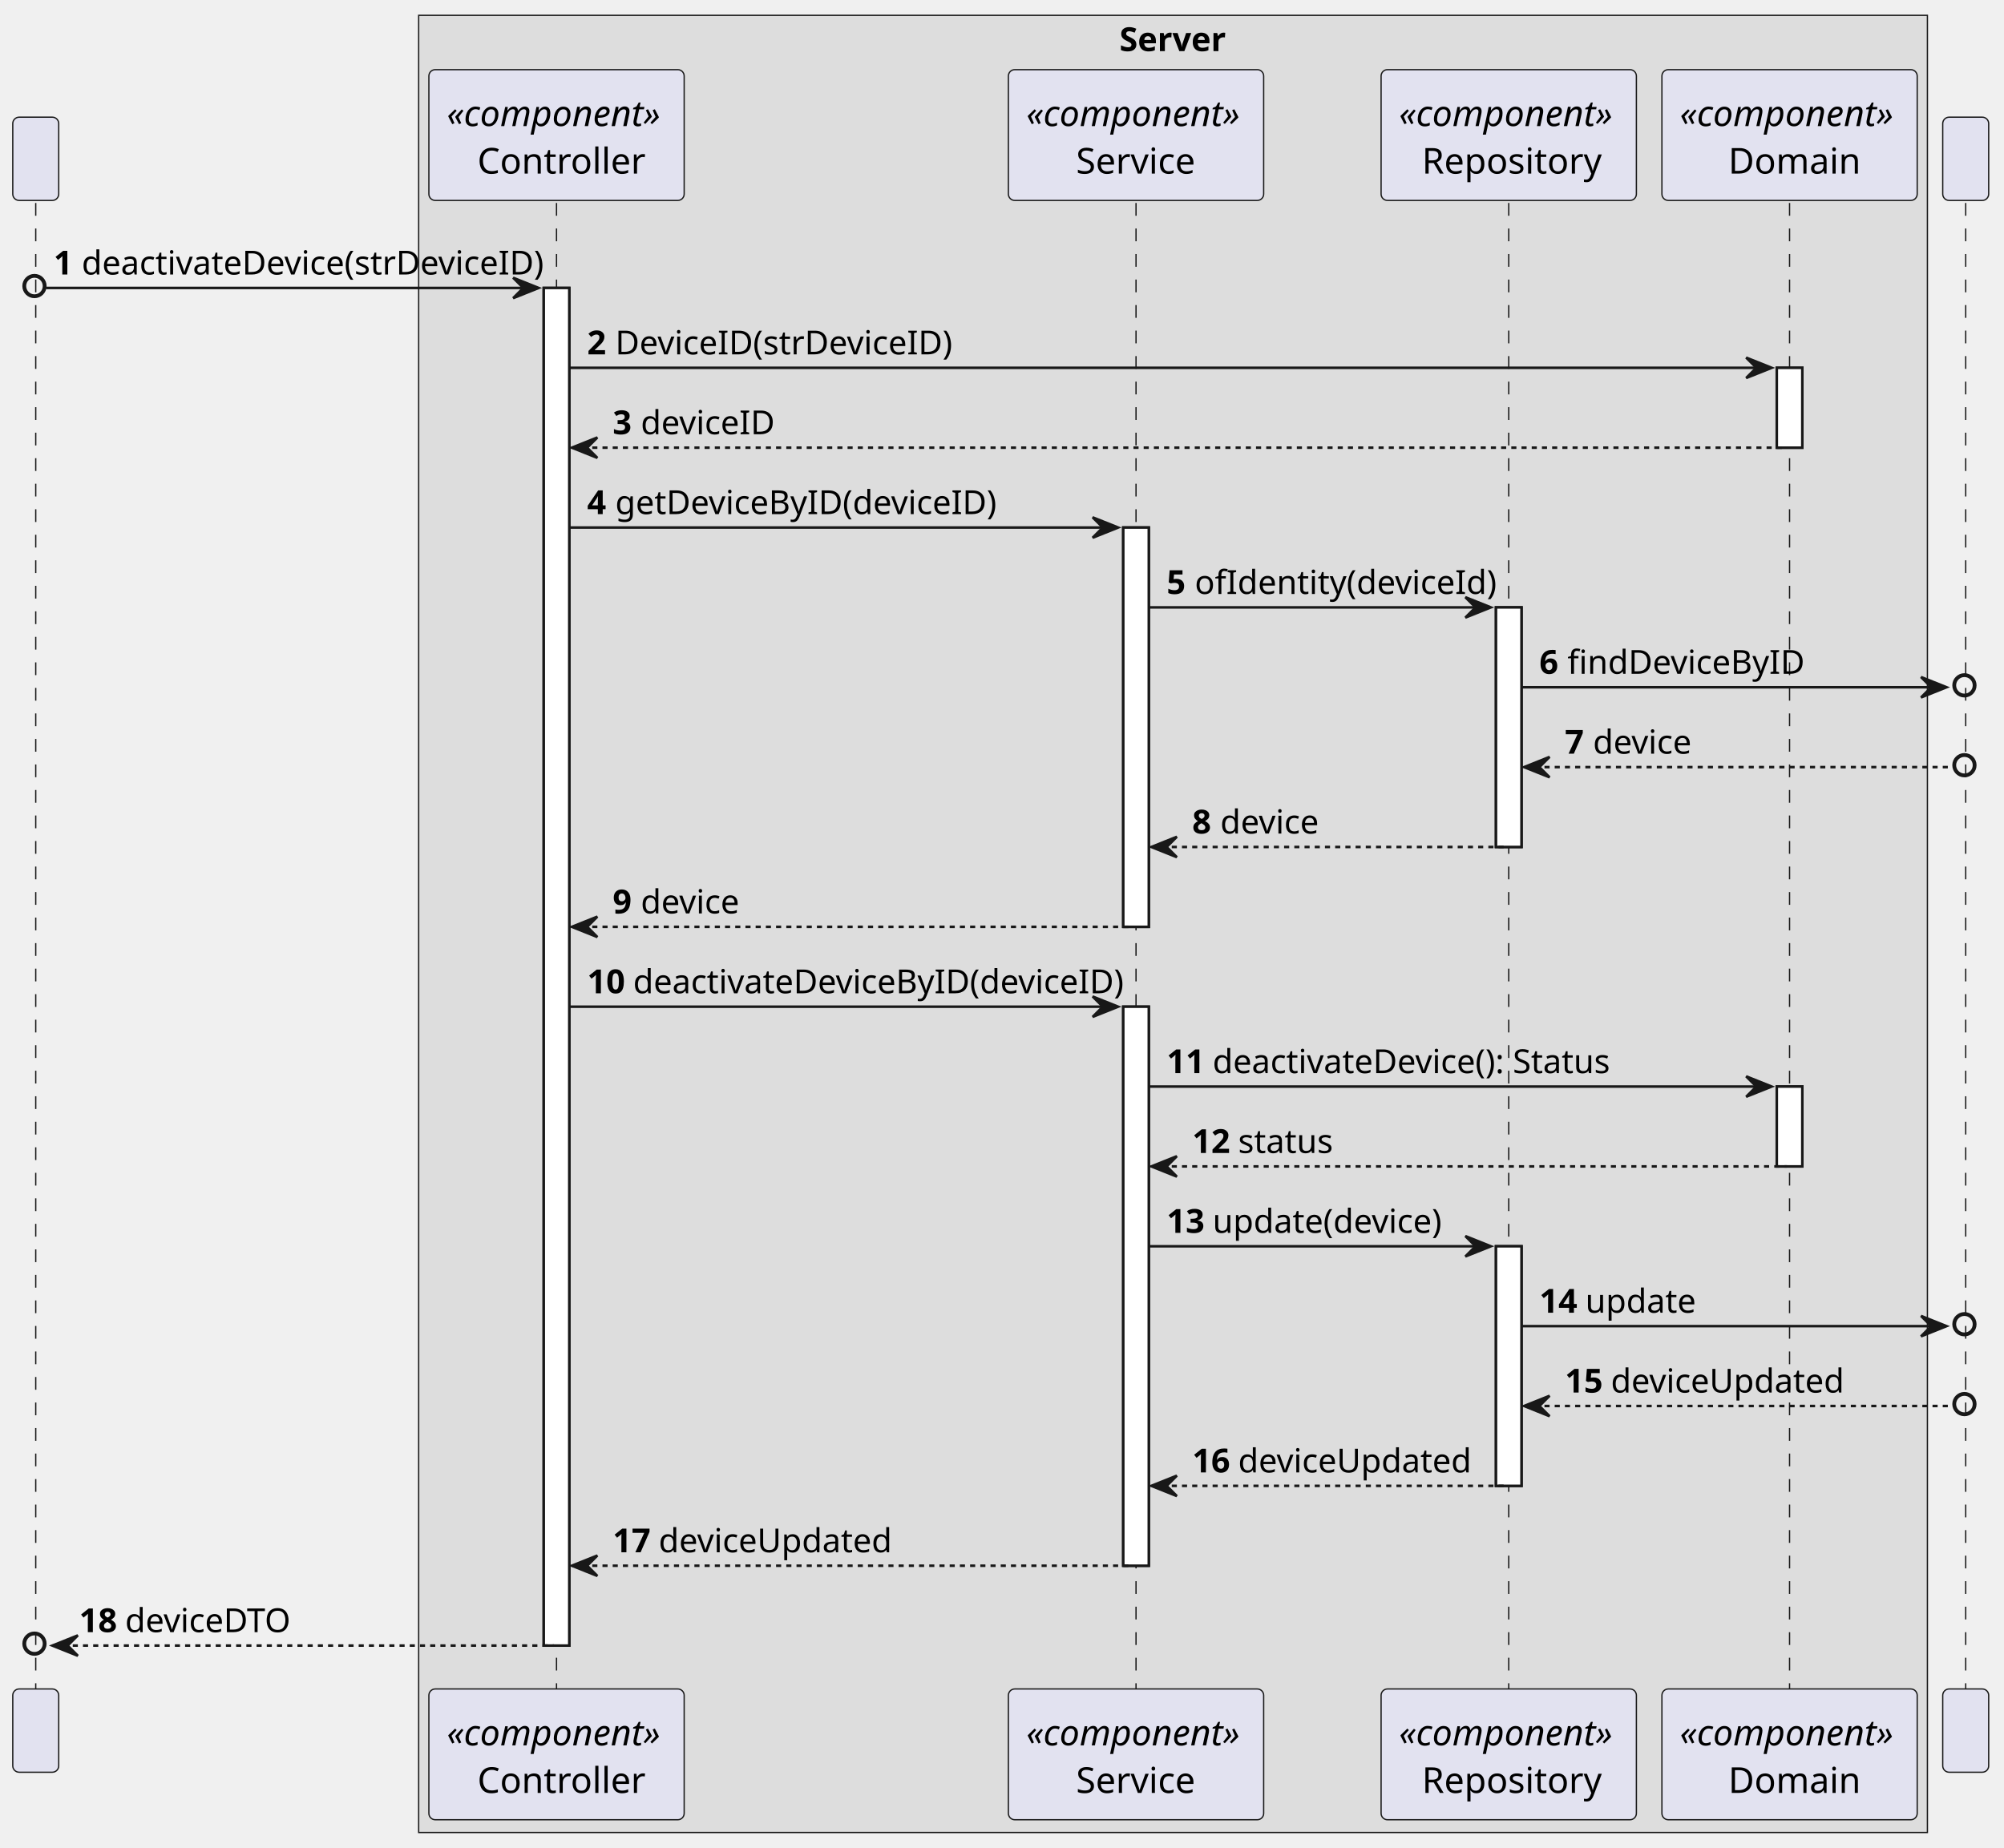
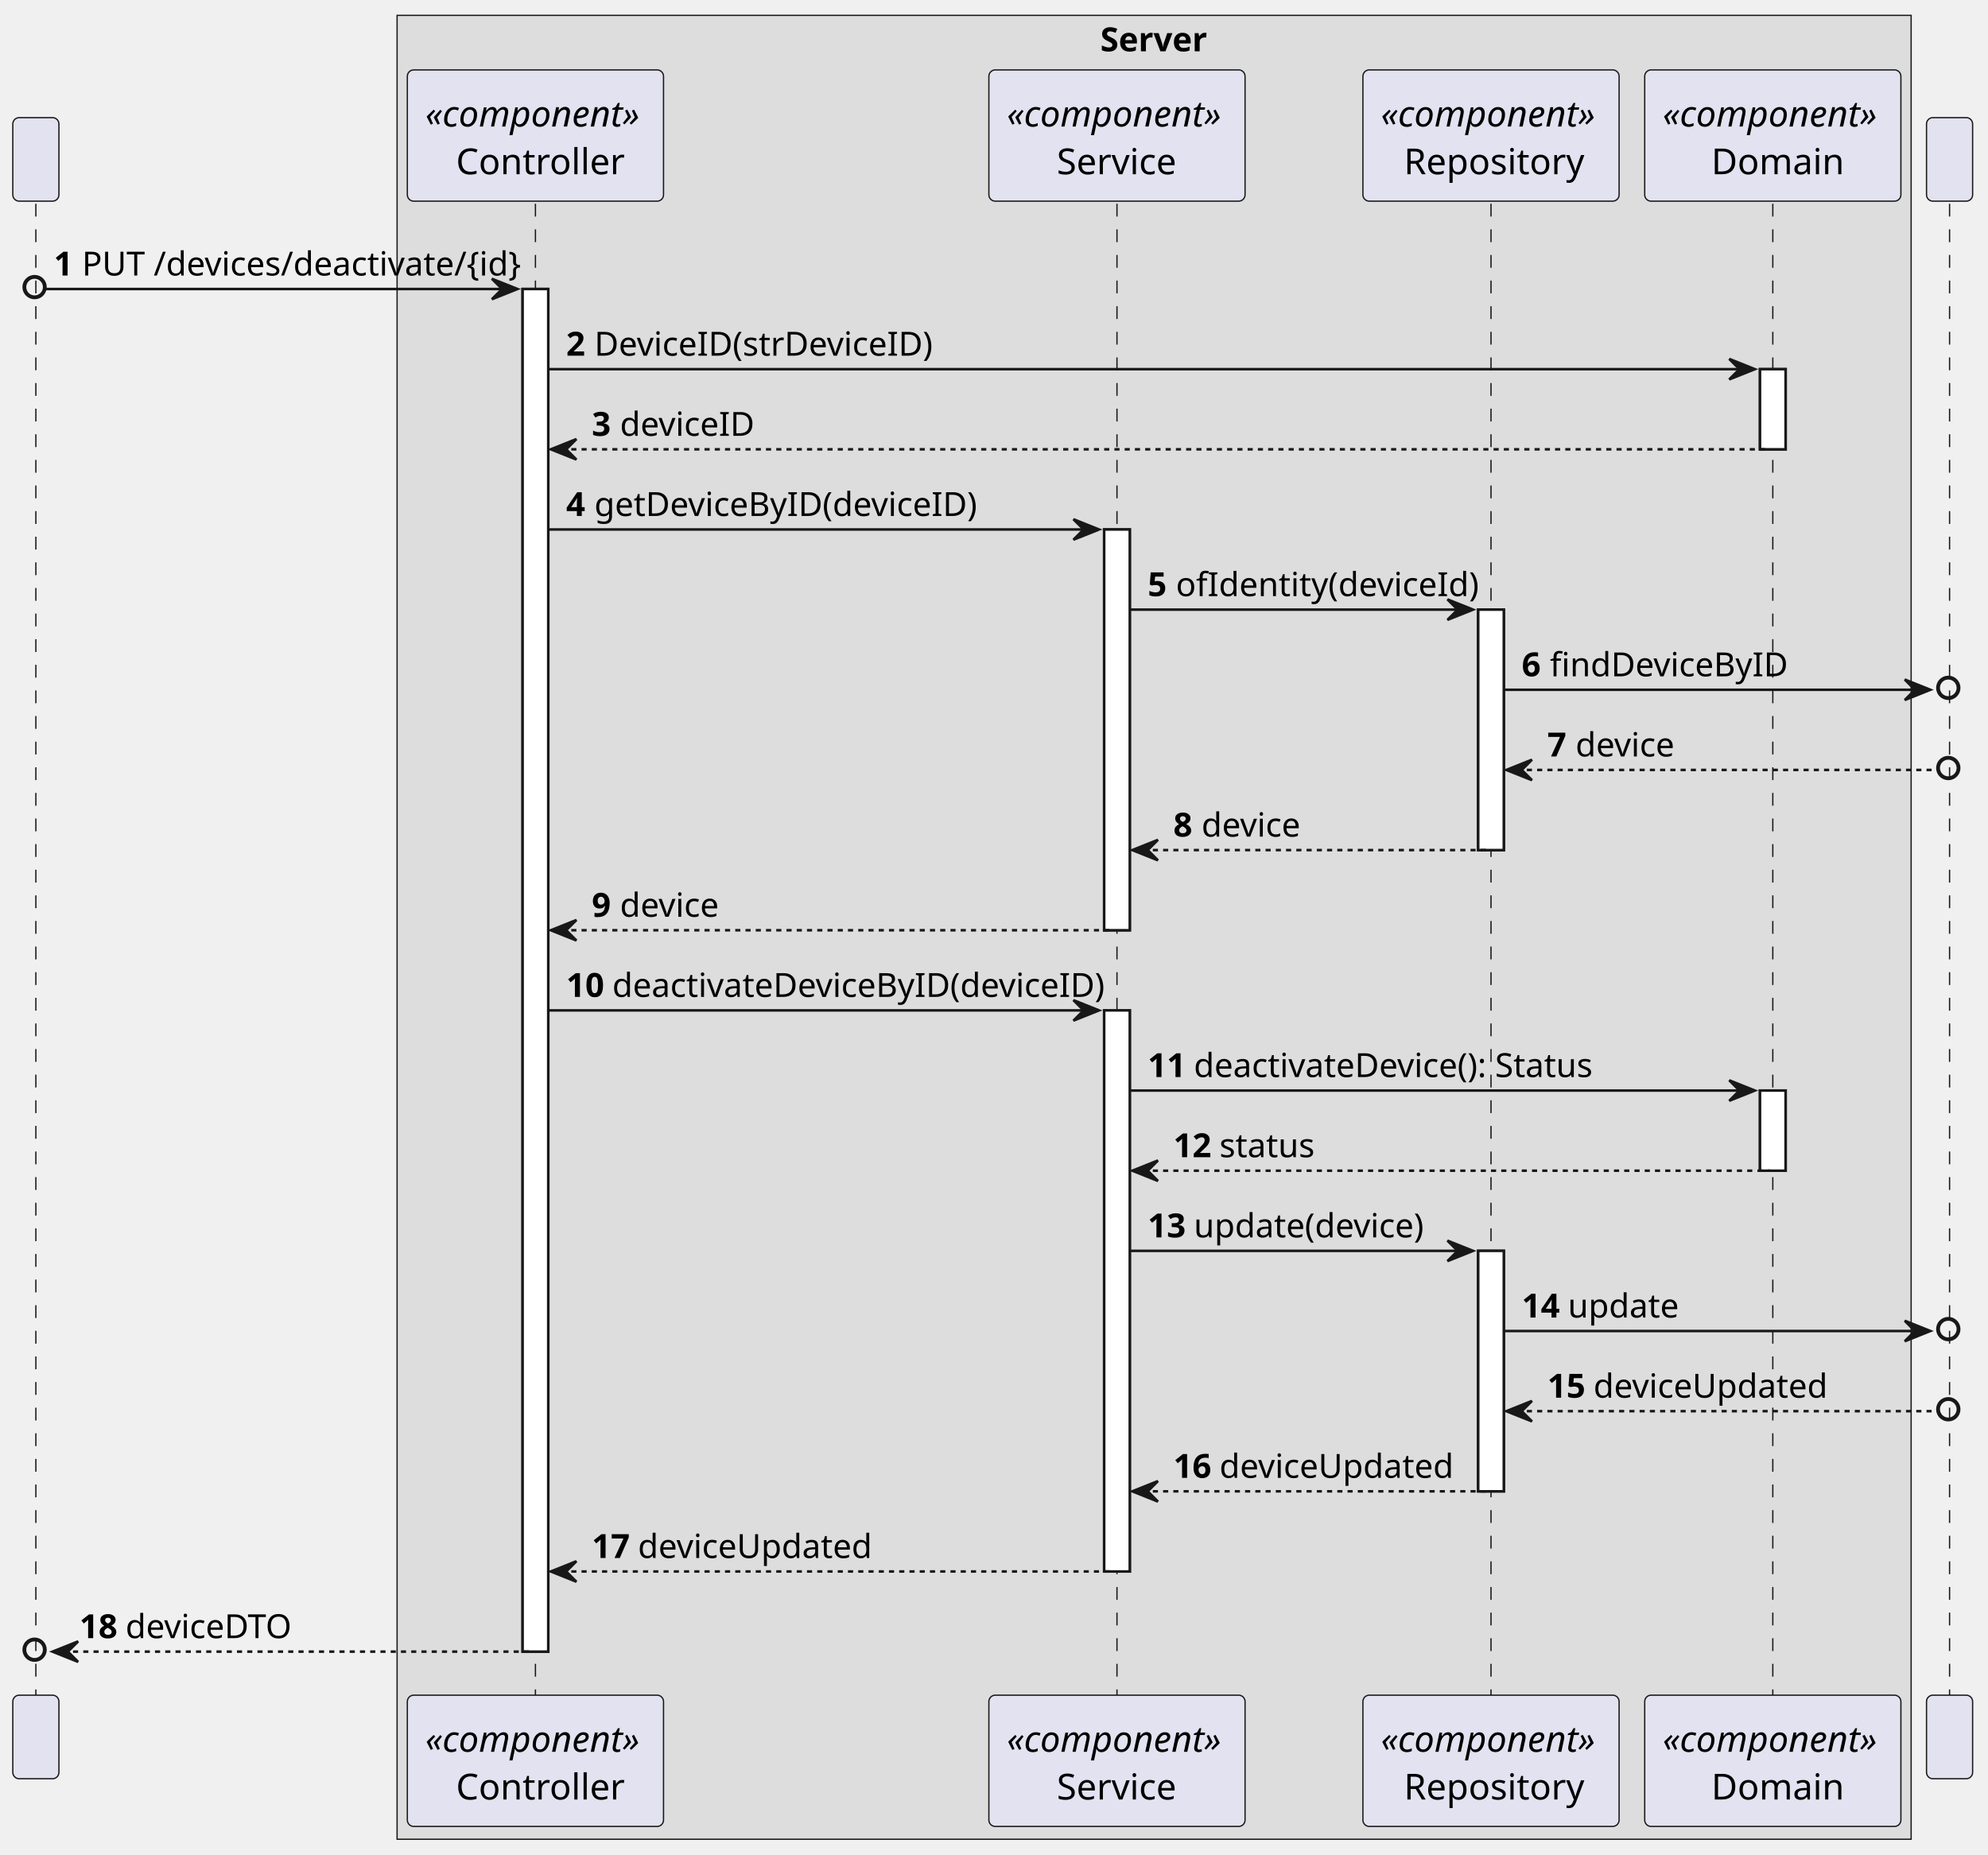
- <svg xmlns="http://www.w3.org/2000/svg" contentStyleType="text/css" height="724px" preserveAspectRatio="none" style="width:785px;height:724px;background:#FFFFFF;" version="1.1" viewBox="0 0 785 724" width="785px" zoomAndPan="magnify">
+ <svg xmlns="http://www.w3.org/2000/svg" contentStyleType="text/css" height="724px" preserveAspectRatio="none" style="width:776px;height:724px;background:#FFFFFF;" version="1.1" viewBox="0 0 776 724" width="776px" zoomAndPan="magnify">
  <defs />
  <g>
-     <rect fill="#DDDDDD" height="712.014" style="stroke:#181818;stroke-width:0.5;" width="591" x="164" y="6" />
-     <text fill="#000000" font-family="sans-serif" font-size="13" font-weight="bold" lengthAdjust="spacing" textLength="42" x="438.5" y="20.028">Server</text>
-     <rect fill="#FFFFFF" height="531.947" style="stroke:#181818;stroke-width:1.0;" width="10" x="213" y="112.824" />
-     <rect fill="#FFFFFF" height="156.455" style="stroke:#181818;stroke-width:1.0;" width="10" x="440" y="206.697" />
-     <rect fill="#FFFFFF" height="219.037" style="stroke:#181818;stroke-width:1.0;" width="10" x="440" y="394.443" />
-     <rect fill="#FFFFFF" height="93.873" style="stroke:#181818;stroke-width:1.0;" width="10" x="586" y="237.988" />
-     <rect fill="#FFFFFF" height="93.873" style="stroke:#181818;stroke-width:1.0;" width="10" x="586" y="488.316" />
-     <rect fill="#FFFFFF" height="31.291" style="stroke:#181818;stroke-width:1.0;" width="10" x="696" y="144.115" />
-     <rect fill="#FFFFFF" height="31.291" style="stroke:#181818;stroke-width:1.0;" width="10" x="696" y="425.734" />
+     <rect fill="#DDDDDD" height="712.014" style="stroke:#181818;stroke-width:0.5;" width="591" x="155" y="6" />
+     <text fill="#000000" font-family="sans-serif" font-size="13" font-weight="bold" lengthAdjust="spacing" textLength="42" x="429.5" y="20.028">Server</text>
+     <rect fill="#FFFFFF" height="531.947" style="stroke:#181818;stroke-width:1.0;" width="10" x="204" y="112.824" />
+     <rect fill="#FFFFFF" height="156.455" style="stroke:#181818;stroke-width:1.0;" width="10" x="431" y="206.697" />
+     <rect fill="#FFFFFF" height="219.037" style="stroke:#181818;stroke-width:1.0;" width="10" x="431" y="394.443" />
+     <rect fill="#FFFFFF" height="93.873" style="stroke:#181818;stroke-width:1.0;" width="10" x="577" y="237.988" />
+     <rect fill="#FFFFFF" height="93.873" style="stroke:#181818;stroke-width:1.0;" width="10" x="577" y="488.316" />
+     <rect fill="#FFFFFF" height="31.291" style="stroke:#181818;stroke-width:1.0;" width="10" x="687" y="144.115" />
+     <rect fill="#FFFFFF" height="31.291" style="stroke:#181818;stroke-width:1.0;" width="10" x="687" y="425.734" />
    <line style="stroke:#181818;stroke-width:0.5;stroke-dasharray:5.0,5.0;" x1="14" x2="14" y1="79.533" y2="662.771" />
-     <line style="stroke:#181818;stroke-width:0.5;stroke-dasharray:5.0,5.0;" x1="218" x2="218" y1="79.533" y2="662.771" />
-     <line style="stroke:#181818;stroke-width:0.5;stroke-dasharray:5.0,5.0;" x1="445" x2="445" y1="79.533" y2="662.771" />
-     <line style="stroke:#181818;stroke-width:0.5;stroke-dasharray:5.0,5.0;" x1="591" x2="591" y1="79.533" y2="662.771" />
-     <line style="stroke:#181818;stroke-width:0.5;stroke-dasharray:5.0,5.0;" x1="701" x2="701" y1="79.533" y2="662.771" />
-     <line style="stroke:#181818;stroke-width:0.5;stroke-dasharray:5.0,5.0;" x1="770" x2="770" y1="79.533" y2="662.771" />
+     <line style="stroke:#181818;stroke-width:0.5;stroke-dasharray:5.0,5.0;" x1="209" x2="209" y1="79.533" y2="662.771" />
+     <line style="stroke:#181818;stroke-width:0.5;stroke-dasharray:5.0,5.0;" x1="436" x2="436" y1="79.533" y2="662.771" />
+     <line style="stroke:#181818;stroke-width:0.5;stroke-dasharray:5.0,5.0;" x1="582" x2="582" y1="79.533" y2="662.771" />
+     <line style="stroke:#181818;stroke-width:0.5;stroke-dasharray:5.0,5.0;" x1="692" x2="692" y1="79.533" y2="662.771" />
+     <line style="stroke:#181818;stroke-width:0.5;stroke-dasharray:5.0,5.0;" x1="761" x2="761" y1="79.533" y2="662.771" />
    <rect fill="#E2E2F0" height="32.621" rx="2.5" ry="2.5" style="stroke:#181818;stroke-width:0.5;" width="18" x="5" y="45.912" />
    <text fill="#000000" font-family="sans-serif" font-size="14" lengthAdjust="spacing" textLength="4" x="12" y="68.019"> </text>
    <rect fill="#E2E2F0" height="32.621" rx="2.5" ry="2.5" style="stroke:#181818;stroke-width:0.5;" width="18" x="5" y="661.771" />
    <text fill="#000000" font-family="sans-serif" font-size="14" lengthAdjust="spacing" textLength="4" x="12" y="683.879"> </text>
-     <rect fill="#E2E2F0" height="51.242" rx="2.5" ry="2.5" style="stroke:#181818;stroke-width:0.5;" width="100" x="168" y="27.291" />
-     <text fill="#000000" font-family="sans-serif" font-size="14" font-style="italic" lengthAdjust="spacing" textLength="86" x="175" y="49.398">«component»</text>
-     <text fill="#000000" font-family="sans-serif" font-size="14" lengthAdjust="spacing" textLength="62" x="187" y="68.019">Controller</text>
-     <rect fill="#E2E2F0" height="51.242" rx="2.5" ry="2.5" style="stroke:#181818;stroke-width:0.5;" width="100" x="168" y="661.771" />
-     <text fill="#000000" font-family="sans-serif" font-size="14" font-style="italic" lengthAdjust="spacing" textLength="86" x="175" y="683.879">«component»</text>
-     <text fill="#000000" font-family="sans-serif" font-size="14" lengthAdjust="spacing" textLength="62" x="187" y="702.5">Controller</text>
-     <rect fill="#E2E2F0" height="51.242" rx="2.5" ry="2.5" style="stroke:#181818;stroke-width:0.5;" width="100" x="395" y="27.291" />
-     <text fill="#000000" font-family="sans-serif" font-size="14" font-style="italic" lengthAdjust="spacing" textLength="86" x="402" y="49.398">«component»</text>
-     <text fill="#000000" font-family="sans-serif" font-size="14" lengthAdjust="spacing" textLength="47" x="421.5" y="68.019">Service</text>
-     <rect fill="#E2E2F0" height="51.242" rx="2.5" ry="2.5" style="stroke:#181818;stroke-width:0.5;" width="100" x="395" y="661.771" />
-     <text fill="#000000" font-family="sans-serif" font-size="14" font-style="italic" lengthAdjust="spacing" textLength="86" x="402" y="683.879">«component»</text>
-     <text fill="#000000" font-family="sans-serif" font-size="14" lengthAdjust="spacing" textLength="47" x="421.5" y="702.5">Service</text>
-     <rect fill="#E2E2F0" height="51.242" rx="2.5" ry="2.5" style="stroke:#181818;stroke-width:0.5;" width="100" x="541" y="27.291" />
-     <text fill="#000000" font-family="sans-serif" font-size="14" font-style="italic" lengthAdjust="spacing" textLength="86" x="548" y="49.398">«component»</text>
-     <text fill="#000000" font-family="sans-serif" font-size="14" lengthAdjust="spacing" textLength="68" x="557" y="68.019">Repository</text>
-     <rect fill="#E2E2F0" height="51.242" rx="2.5" ry="2.5" style="stroke:#181818;stroke-width:0.5;" width="100" x="541" y="661.771" />
-     <text fill="#000000" font-family="sans-serif" font-size="14" font-style="italic" lengthAdjust="spacing" textLength="86" x="548" y="683.879">«component»</text>
-     <text fill="#000000" font-family="sans-serif" font-size="14" lengthAdjust="spacing" textLength="68" x="557" y="702.5">Repository</text>
-     <rect fill="#E2E2F0" height="51.242" rx="2.5" ry="2.5" style="stroke:#181818;stroke-width:0.5;" width="100" x="651" y="27.291" />
-     <text fill="#000000" font-family="sans-serif" font-size="14" font-style="italic" lengthAdjust="spacing" textLength="86" x="658" y="49.398">«component»</text>
-     <text fill="#000000" font-family="sans-serif" font-size="14" lengthAdjust="spacing" textLength="48" x="677" y="68.019">Domain</text>
-     <rect fill="#E2E2F0" height="51.242" rx="2.5" ry="2.5" style="stroke:#181818;stroke-width:0.5;" width="100" x="651" y="661.771" />
-     <text fill="#000000" font-family="sans-serif" font-size="14" font-style="italic" lengthAdjust="spacing" textLength="86" x="658" y="683.879">«component»</text>
-     <text fill="#000000" font-family="sans-serif" font-size="14" lengthAdjust="spacing" textLength="48" x="677" y="702.5">Domain</text>
-     <rect fill="#E2E2F0" height="32.621" rx="2.5" ry="2.5" style="stroke:#181818;stroke-width:0.5;" width="18" x="761" y="45.912" />
-     <text fill="#000000" font-family="sans-serif" font-size="14" lengthAdjust="spacing" textLength="4" x="768" y="68.019"> </text>
-     <rect fill="#E2E2F0" height="32.621" rx="2.5" ry="2.5" style="stroke:#181818;stroke-width:0.5;" width="18" x="761" y="661.771" />
-     <text fill="#000000" font-family="sans-serif" font-size="14" lengthAdjust="spacing" textLength="4" x="768" y="683.879"> </text>
-     <rect fill="#FFFFFF" height="531.947" style="stroke:#181818;stroke-width:1.0;" width="10" x="213" y="112.824" />
-     <rect fill="#FFFFFF" height="156.455" style="stroke:#181818;stroke-width:1.0;" width="10" x="440" y="206.697" />
-     <rect fill="#FFFFFF" height="219.037" style="stroke:#181818;stroke-width:1.0;" width="10" x="440" y="394.443" />
-     <rect fill="#FFFFFF" height="93.873" style="stroke:#181818;stroke-width:1.0;" width="10" x="586" y="237.988" />
-     <rect fill="#FFFFFF" height="93.873" style="stroke:#181818;stroke-width:1.0;" width="10" x="586" y="488.316" />
-     <rect fill="#FFFFFF" height="31.291" style="stroke:#181818;stroke-width:1.0;" width="10" x="696" y="144.115" />
-     <rect fill="#FFFFFF" height="31.291" style="stroke:#181818;stroke-width:1.0;" width="10" x="696" y="425.734" />
+     <rect fill="#E2E2F0" height="51.242" rx="2.5" ry="2.5" style="stroke:#181818;stroke-width:0.5;" width="100" x="159" y="27.291" />
+     <text fill="#000000" font-family="sans-serif" font-size="14" font-style="italic" lengthAdjust="spacing" textLength="86" x="166" y="49.398">«component»</text>
+     <text fill="#000000" font-family="sans-serif" font-size="14" lengthAdjust="spacing" textLength="62" x="178" y="68.019">Controller</text>
+     <rect fill="#E2E2F0" height="51.242" rx="2.5" ry="2.5" style="stroke:#181818;stroke-width:0.5;" width="100" x="159" y="661.771" />
+     <text fill="#000000" font-family="sans-serif" font-size="14" font-style="italic" lengthAdjust="spacing" textLength="86" x="166" y="683.879">«component»</text>
+     <text fill="#000000" font-family="sans-serif" font-size="14" lengthAdjust="spacing" textLength="62" x="178" y="702.5">Controller</text>
+     <rect fill="#E2E2F0" height="51.242" rx="2.5" ry="2.5" style="stroke:#181818;stroke-width:0.5;" width="100" x="386" y="27.291" />
+     <text fill="#000000" font-family="sans-serif" font-size="14" font-style="italic" lengthAdjust="spacing" textLength="86" x="393" y="49.398">«component»</text>
+     <text fill="#000000" font-family="sans-serif" font-size="14" lengthAdjust="spacing" textLength="47" x="412.5" y="68.019">Service</text>
+     <rect fill="#E2E2F0" height="51.242" rx="2.5" ry="2.5" style="stroke:#181818;stroke-width:0.5;" width="100" x="386" y="661.771" />
+     <text fill="#000000" font-family="sans-serif" font-size="14" font-style="italic" lengthAdjust="spacing" textLength="86" x="393" y="683.879">«component»</text>
+     <text fill="#000000" font-family="sans-serif" font-size="14" lengthAdjust="spacing" textLength="47" x="412.5" y="702.5">Service</text>
+     <rect fill="#E2E2F0" height="51.242" rx="2.5" ry="2.5" style="stroke:#181818;stroke-width:0.5;" width="100" x="532" y="27.291" />
+     <text fill="#000000" font-family="sans-serif" font-size="14" font-style="italic" lengthAdjust="spacing" textLength="86" x="539" y="49.398">«component»</text>
+     <text fill="#000000" font-family="sans-serif" font-size="14" lengthAdjust="spacing" textLength="68" x="548" y="68.019">Repository</text>
+     <rect fill="#E2E2F0" height="51.242" rx="2.5" ry="2.5" style="stroke:#181818;stroke-width:0.5;" width="100" x="532" y="661.771" />
+     <text fill="#000000" font-family="sans-serif" font-size="14" font-style="italic" lengthAdjust="spacing" textLength="86" x="539" y="683.879">«component»</text>
+     <text fill="#000000" font-family="sans-serif" font-size="14" lengthAdjust="spacing" textLength="68" x="548" y="702.5">Repository</text>
+     <rect fill="#E2E2F0" height="51.242" rx="2.5" ry="2.5" style="stroke:#181818;stroke-width:0.5;" width="100" x="642" y="27.291" />
+     <text fill="#000000" font-family="sans-serif" font-size="14" font-style="italic" lengthAdjust="spacing" textLength="86" x="649" y="49.398">«component»</text>
+     <text fill="#000000" font-family="sans-serif" font-size="14" lengthAdjust="spacing" textLength="48" x="668" y="68.019">Domain</text>
+     <rect fill="#E2E2F0" height="51.242" rx="2.5" ry="2.5" style="stroke:#181818;stroke-width:0.5;" width="100" x="642" y="661.771" />
+     <text fill="#000000" font-family="sans-serif" font-size="14" font-style="italic" lengthAdjust="spacing" textLength="86" x="649" y="683.879">«component»</text>
+     <text fill="#000000" font-family="sans-serif" font-size="14" lengthAdjust="spacing" textLength="48" x="668" y="702.5">Domain</text>
+     <rect fill="#E2E2F0" height="32.621" rx="2.5" ry="2.5" style="stroke:#181818;stroke-width:0.5;" width="18" x="752" y="45.912" />
+     <text fill="#000000" font-family="sans-serif" font-size="14" lengthAdjust="spacing" textLength="4" x="759" y="68.019"> </text>
+     <rect fill="#E2E2F0" height="32.621" rx="2.5" ry="2.5" style="stroke:#181818;stroke-width:0.5;" width="18" x="752" y="661.771" />
+     <text fill="#000000" font-family="sans-serif" font-size="14" lengthAdjust="spacing" textLength="4" x="759" y="683.879"> </text>
+     <rect fill="#FFFFFF" height="531.947" style="stroke:#181818;stroke-width:1.0;" width="10" x="204" y="112.824" />
+     <rect fill="#FFFFFF" height="156.455" style="stroke:#181818;stroke-width:1.0;" width="10" x="431" y="206.697" />
+     <rect fill="#FFFFFF" height="219.037" style="stroke:#181818;stroke-width:1.0;" width="10" x="431" y="394.443" />
+     <rect fill="#FFFFFF" height="93.873" style="stroke:#181818;stroke-width:1.0;" width="10" x="577" y="237.988" />
+     <rect fill="#FFFFFF" height="93.873" style="stroke:#181818;stroke-width:1.0;" width="10" x="577" y="488.316" />
+     <rect fill="#FFFFFF" height="31.291" style="stroke:#181818;stroke-width:1.0;" width="10" x="687" y="144.115" />
+     <rect fill="#FFFFFF" height="31.291" style="stroke:#181818;stroke-width:1.0;" width="10" x="687" y="425.734" />
    <ellipse cx="13.5" cy="112.074" fill="none" rx="4" ry="4" style="stroke:#181818;stroke-width:1.5;" />
-     <polygon fill="#181818" points="201,108.824,211,112.824,201,116.824,205,112.824" style="stroke:#181818;stroke-width:1.0;" />
-     <line style="stroke:#181818;stroke-width:1.0;" x1="18" x2="207" y1="112.824" y2="112.824" />
+     <polygon fill="#181818" points="192,108.824,202,112.824,192,116.824,196,112.824" style="stroke:#181818;stroke-width:1.0;" />
+     <line style="stroke:#181818;stroke-width:1.0;" x1="18" x2="198" y1="112.824" y2="112.824" />
    <text fill="#000000" font-family="sans-serif" font-size="13" font-weight="bold" lengthAdjust="spacing" textLength="7" x="21" y="107.561">1</text>
-     <text fill="#000000" font-family="sans-serif" font-size="13" lengthAdjust="spacing" textLength="169" x="32" y="107.561">deactivateDevice(strDeviceID)</text>
-     <polygon fill="#181818" points="684,140.115,694,144.115,684,148.115,688,144.115" style="stroke:#181818;stroke-width:1.0;" />
-     <line style="stroke:#181818;stroke-width:1.0;" x1="223" x2="690" y1="144.115" y2="144.115" />
-     <text fill="#000000" font-family="sans-serif" font-size="13" font-weight="bold" lengthAdjust="spacing" textLength="7" x="230" y="138.852">2</text>
-     <text fill="#000000" font-family="sans-serif" font-size="13" lengthAdjust="spacing" textLength="123" x="241" y="138.852">DeviceID(strDeviceID)</text>
-     <polygon fill="#181818" points="234,171.406,224,175.406,234,179.406,230,175.406" style="stroke:#181818;stroke-width:1.0;" />
-     <line style="stroke:#181818;stroke-width:1.0;stroke-dasharray:2.0,2.0;" x1="228" x2="700" y1="175.406" y2="175.406" />
-     <text fill="#000000" font-family="sans-serif" font-size="13" font-weight="bold" lengthAdjust="spacing" textLength="7" x="240" y="170.144">3</text>
-     <text fill="#000000" font-family="sans-serif" font-size="13" lengthAdjust="spacing" textLength="48" x="251" y="170.144">deviceID</text>
-     <polygon fill="#181818" points="428,202.697,438,206.697,428,210.697,432,206.697" style="stroke:#181818;stroke-width:1.0;" />
-     <line style="stroke:#181818;stroke-width:1.0;" x1="223" x2="434" y1="206.697" y2="206.697" />
-     <text fill="#000000" font-family="sans-serif" font-size="13" font-weight="bold" lengthAdjust="spacing" textLength="7" x="230" y="201.435">4</text>
-     <text fill="#000000" font-family="sans-serif" font-size="13" lengthAdjust="spacing" textLength="140" x="241" y="201.435">getDeviceByID(deviceID)</text>
-     <polygon fill="#181818" points="574,233.988,584,237.988,574,241.988,578,237.988" style="stroke:#181818;stroke-width:1.0;" />
-     <line style="stroke:#181818;stroke-width:1.0;" x1="450" x2="580" y1="237.988" y2="237.988" />
-     <text fill="#000000" font-family="sans-serif" font-size="13" font-weight="bold" lengthAdjust="spacing" textLength="7" x="457" y="232.726">5</text>
-     <text fill="#000000" font-family="sans-serif" font-size="13" lengthAdjust="spacing" textLength="106" x="468" y="232.726">ofIdentity(deviceId)</text>
-     <ellipse cx="769.5" cy="268.529" fill="none" rx="4" ry="4" style="stroke:#181818;stroke-width:1.5;" />
-     <polygon fill="#181818" points="752.5,265.279,762.5,269.279,752.5,273.279,756.5,269.279" style="stroke:#181818;stroke-width:1.0;" />
-     <line style="stroke:#181818;stroke-width:1.0;" x1="596" x2="758.5" y1="269.279" y2="269.279" />
-     <text fill="#000000" font-family="sans-serif" font-size="13" font-weight="bold" lengthAdjust="spacing" textLength="7" x="603" y="264.017">6</text>
-     <text fill="#000000" font-family="sans-serif" font-size="13" lengthAdjust="spacing" textLength="86" x="614" y="264.017">findDeviceByID</text>
-     <polygon fill="#181818" points="607,296.57,597,300.57,607,304.57,603,300.57" style="stroke:#181818;stroke-width:1.0;" />
-     <ellipse cx="769.5" cy="299.82" fill="none" rx="4" ry="4" style="stroke:#181818;stroke-width:1.5;" />
-     <line style="stroke:#181818;stroke-width:1.0;stroke-dasharray:2.0,2.0;" x1="601" x2="765" y1="300.57" y2="300.57" />
-     <text fill="#000000" font-family="sans-serif" font-size="13" font-weight="bold" lengthAdjust="spacing" textLength="7" x="613" y="295.308">7</text>
-     <text fill="#000000" font-family="sans-serif" font-size="13" lengthAdjust="spacing" textLength="36" x="624" y="295.308">device</text>
-     <polygon fill="#181818" points="461,327.861,451,331.861,461,335.861,457,331.861" style="stroke:#181818;stroke-width:1.0;" />
-     <line style="stroke:#181818;stroke-width:1.0;stroke-dasharray:2.0,2.0;" x1="455" x2="590" y1="331.861" y2="331.861" />
-     <text fill="#000000" font-family="sans-serif" font-size="13" font-weight="bold" lengthAdjust="spacing" textLength="7" x="467" y="326.599">8</text>
-     <text fill="#000000" font-family="sans-serif" font-size="13" lengthAdjust="spacing" textLength="36" x="478" y="326.599">device</text>
-     <polygon fill="#181818" points="234,359.152,224,363.152,234,367.152,230,363.152" style="stroke:#181818;stroke-width:1.0;" />
-     <line style="stroke:#181818;stroke-width:1.0;stroke-dasharray:2.0,2.0;" x1="228" x2="444" y1="363.152" y2="363.152" />
-     <text fill="#000000" font-family="sans-serif" font-size="13" font-weight="bold" lengthAdjust="spacing" textLength="7" x="240" y="357.89">9</text>
-     <text fill="#000000" font-family="sans-serif" font-size="13" lengthAdjust="spacing" textLength="36" x="251" y="357.89">device</text>
-     <polygon fill="#181818" points="428,390.443,438,394.443,428,398.443,432,394.443" style="stroke:#181818;stroke-width:1.0;" />
-     <line style="stroke:#181818;stroke-width:1.0;" x1="223" x2="434" y1="394.443" y2="394.443" />
-     <text fill="#000000" font-family="sans-serif" font-size="13" font-weight="bold" lengthAdjust="spacing" textLength="14" x="230" y="389.181">10</text>
-     <text fill="#000000" font-family="sans-serif" font-size="13" lengthAdjust="spacing" textLength="180" x="248" y="389.181">deactivateDeviceByID(deviceID)</text>
-     <polygon fill="#181818" points="684,421.734,694,425.734,684,429.734,688,425.734" style="stroke:#181818;stroke-width:1.0;" />
-     <line style="stroke:#181818;stroke-width:1.0;" x1="450" x2="690" y1="425.734" y2="425.734" />
-     <text fill="#000000" font-family="sans-serif" font-size="13" font-weight="bold" lengthAdjust="spacing" textLength="14" x="457" y="420.472">11</text>
-     <text fill="#000000" font-family="sans-serif" font-size="13" lengthAdjust="spacing" textLength="150" x="475" y="420.472">deactivateDevice(): Status</text>
-     <polygon fill="#181818" points="461,453.025,451,457.025,461,461.025,457,457.025" style="stroke:#181818;stroke-width:1.0;" />
-     <line style="stroke:#181818;stroke-width:1.0;stroke-dasharray:2.0,2.0;" x1="455" x2="700" y1="457.025" y2="457.025" />
-     <text fill="#000000" font-family="sans-serif" font-size="13" font-weight="bold" lengthAdjust="spacing" textLength="14" x="467" y="451.763">12</text>
-     <text fill="#000000" font-family="sans-serif" font-size="13" lengthAdjust="spacing" textLength="36" x="485" y="451.763">status</text>
-     <polygon fill="#181818" points="574,484.316,584,488.316,574,492.316,578,488.316" style="stroke:#181818;stroke-width:1.0;" />
-     <line style="stroke:#181818;stroke-width:1.0;" x1="450" x2="580" y1="488.316" y2="488.316" />
-     <text fill="#000000" font-family="sans-serif" font-size="13" font-weight="bold" lengthAdjust="spacing" textLength="14" x="457" y="483.054">13</text>
-     <text fill="#000000" font-family="sans-serif" font-size="13" lengthAdjust="spacing" textLength="83" x="475" y="483.054">update(device)</text>
-     <ellipse cx="769.5" cy="518.857" fill="none" rx="4" ry="4" style="stroke:#181818;stroke-width:1.5;" />
-     <polygon fill="#181818" points="752.5,515.607,762.5,519.607,752.5,523.607,756.5,519.607" style="stroke:#181818;stroke-width:1.0;" />
-     <line style="stroke:#181818;stroke-width:1.0;" x1="596" x2="758.5" y1="519.607" y2="519.607" />
-     <text fill="#000000" font-family="sans-serif" font-size="13" font-weight="bold" lengthAdjust="spacing" textLength="14" x="603" y="514.345">14</text>
-     <text fill="#000000" font-family="sans-serif" font-size="13" lengthAdjust="spacing" textLength="39" x="621" y="514.345">update</text>
-     <polygon fill="#181818" points="607,546.898,597,550.898,607,554.898,603,550.898" style="stroke:#181818;stroke-width:1.0;" />
-     <ellipse cx="769.5" cy="550.148" fill="none" rx="4" ry="4" style="stroke:#181818;stroke-width:1.5;" />
-     <line style="stroke:#181818;stroke-width:1.0;stroke-dasharray:2.0,2.0;" x1="601" x2="765" y1="550.898" y2="550.898" />
-     <text fill="#000000" font-family="sans-serif" font-size="13" font-weight="bold" lengthAdjust="spacing" textLength="14" x="613" y="545.636">15</text>
-     <text fill="#000000" font-family="sans-serif" font-size="13" lengthAdjust="spacing" textLength="84" x="631" y="545.636">deviceUpdated</text>
-     <polygon fill="#181818" points="461,578.189,451,582.189,461,586.189,457,582.189" style="stroke:#181818;stroke-width:1.0;" />
-     <line style="stroke:#181818;stroke-width:1.0;stroke-dasharray:2.0,2.0;" x1="455" x2="590" y1="582.189" y2="582.189" />
-     <text fill="#000000" font-family="sans-serif" font-size="13" font-weight="bold" lengthAdjust="spacing" textLength="14" x="467" y="576.927">16</text>
-     <text fill="#000000" font-family="sans-serif" font-size="13" lengthAdjust="spacing" textLength="84" x="485" y="576.927">deviceUpdated</text>
-     <polygon fill="#181818" points="234,609.481,224,613.481,234,617.481,230,613.481" style="stroke:#181818;stroke-width:1.0;" />
-     <line style="stroke:#181818;stroke-width:1.0;stroke-dasharray:2.0,2.0;" x1="228" x2="444" y1="613.481" y2="613.481" />
-     <text fill="#000000" font-family="sans-serif" font-size="13" font-weight="bold" lengthAdjust="spacing" textLength="14" x="240" y="608.218">17</text>
-     <text fill="#000000" font-family="sans-serif" font-size="13" lengthAdjust="spacing" textLength="84" x="258" y="608.218">deviceUpdated</text>
+     <text fill="#000000" font-family="sans-serif" font-size="13" lengthAdjust="spacing" textLength="160" x="32" y="107.561">PUT /devices/deactivate/{id}</text>
+     <polygon fill="#181818" points="675,140.115,685,144.115,675,148.115,679,144.115" style="stroke:#181818;stroke-width:1.0;" />
+     <line style="stroke:#181818;stroke-width:1.0;" x1="214" x2="681" y1="144.115" y2="144.115" />
+     <text fill="#000000" font-family="sans-serif" font-size="13" font-weight="bold" lengthAdjust="spacing" textLength="7" x="221" y="138.852">2</text>
+     <text fill="#000000" font-family="sans-serif" font-size="13" lengthAdjust="spacing" textLength="123" x="232" y="138.852">DeviceID(strDeviceID)</text>
+     <polygon fill="#181818" points="225,171.406,215,175.406,225,179.406,221,175.406" style="stroke:#181818;stroke-width:1.0;" />
+     <line style="stroke:#181818;stroke-width:1.0;stroke-dasharray:2.0,2.0;" x1="219" x2="691" y1="175.406" y2="175.406" />
+     <text fill="#000000" font-family="sans-serif" font-size="13" font-weight="bold" lengthAdjust="spacing" textLength="7" x="231" y="170.144">3</text>
+     <text fill="#000000" font-family="sans-serif" font-size="13" lengthAdjust="spacing" textLength="48" x="242" y="170.144">deviceID</text>
+     <polygon fill="#181818" points="419,202.697,429,206.697,419,210.697,423,206.697" style="stroke:#181818;stroke-width:1.0;" />
+     <line style="stroke:#181818;stroke-width:1.0;" x1="214" x2="425" y1="206.697" y2="206.697" />
+     <text fill="#000000" font-family="sans-serif" font-size="13" font-weight="bold" lengthAdjust="spacing" textLength="7" x="221" y="201.435">4</text>
+     <text fill="#000000" font-family="sans-serif" font-size="13" lengthAdjust="spacing" textLength="140" x="232" y="201.435">getDeviceByID(deviceID)</text>
+     <polygon fill="#181818" points="565,233.988,575,237.988,565,241.988,569,237.988" style="stroke:#181818;stroke-width:1.0;" />
+     <line style="stroke:#181818;stroke-width:1.0;" x1="441" x2="571" y1="237.988" y2="237.988" />
+     <text fill="#000000" font-family="sans-serif" font-size="13" font-weight="bold" lengthAdjust="spacing" textLength="7" x="448" y="232.726">5</text>
+     <text fill="#000000" font-family="sans-serif" font-size="13" lengthAdjust="spacing" textLength="106" x="459" y="232.726">ofIdentity(deviceId)</text>
+     <ellipse cx="760.5" cy="268.529" fill="none" rx="4" ry="4" style="stroke:#181818;stroke-width:1.5;" />
+     <polygon fill="#181818" points="743.5,265.279,753.5,269.279,743.5,273.279,747.5,269.279" style="stroke:#181818;stroke-width:1.0;" />
+     <line style="stroke:#181818;stroke-width:1.0;" x1="587" x2="749.5" y1="269.279" y2="269.279" />
+     <text fill="#000000" font-family="sans-serif" font-size="13" font-weight="bold" lengthAdjust="spacing" textLength="7" x="594" y="264.017">6</text>
+     <text fill="#000000" font-family="sans-serif" font-size="13" lengthAdjust="spacing" textLength="86" x="605" y="264.017">findDeviceByID</text>
+     <polygon fill="#181818" points="598,296.57,588,300.57,598,304.57,594,300.57" style="stroke:#181818;stroke-width:1.0;" />
+     <ellipse cx="760.5" cy="299.82" fill="none" rx="4" ry="4" style="stroke:#181818;stroke-width:1.5;" />
+     <line style="stroke:#181818;stroke-width:1.0;stroke-dasharray:2.0,2.0;" x1="592" x2="756" y1="300.57" y2="300.57" />
+     <text fill="#000000" font-family="sans-serif" font-size="13" font-weight="bold" lengthAdjust="spacing" textLength="7" x="604" y="295.308">7</text>
+     <text fill="#000000" font-family="sans-serif" font-size="13" lengthAdjust="spacing" textLength="36" x="615" y="295.308">device</text>
+     <polygon fill="#181818" points="452,327.861,442,331.861,452,335.861,448,331.861" style="stroke:#181818;stroke-width:1.0;" />
+     <line style="stroke:#181818;stroke-width:1.0;stroke-dasharray:2.0,2.0;" x1="446" x2="581" y1="331.861" y2="331.861" />
+     <text fill="#000000" font-family="sans-serif" font-size="13" font-weight="bold" lengthAdjust="spacing" textLength="7" x="458" y="326.599">8</text>
+     <text fill="#000000" font-family="sans-serif" font-size="13" lengthAdjust="spacing" textLength="36" x="469" y="326.599">device</text>
+     <polygon fill="#181818" points="225,359.152,215,363.152,225,367.152,221,363.152" style="stroke:#181818;stroke-width:1.0;" />
+     <line style="stroke:#181818;stroke-width:1.0;stroke-dasharray:2.0,2.0;" x1="219" x2="435" y1="363.152" y2="363.152" />
+     <text fill="#000000" font-family="sans-serif" font-size="13" font-weight="bold" lengthAdjust="spacing" textLength="7" x="231" y="357.89">9</text>
+     <text fill="#000000" font-family="sans-serif" font-size="13" lengthAdjust="spacing" textLength="36" x="242" y="357.89">device</text>
+     <polygon fill="#181818" points="419,390.443,429,394.443,419,398.443,423,394.443" style="stroke:#181818;stroke-width:1.0;" />
+     <line style="stroke:#181818;stroke-width:1.0;" x1="214" x2="425" y1="394.443" y2="394.443" />
+     <text fill="#000000" font-family="sans-serif" font-size="13" font-weight="bold" lengthAdjust="spacing" textLength="14" x="221" y="389.181">10</text>
+     <text fill="#000000" font-family="sans-serif" font-size="13" lengthAdjust="spacing" textLength="180" x="239" y="389.181">deactivateDeviceByID(deviceID)</text>
+     <polygon fill="#181818" points="675,421.734,685,425.734,675,429.734,679,425.734" style="stroke:#181818;stroke-width:1.0;" />
+     <line style="stroke:#181818;stroke-width:1.0;" x1="441" x2="681" y1="425.734" y2="425.734" />
+     <text fill="#000000" font-family="sans-serif" font-size="13" font-weight="bold" lengthAdjust="spacing" textLength="14" x="448" y="420.472">11</text>
+     <text fill="#000000" font-family="sans-serif" font-size="13" lengthAdjust="spacing" textLength="150" x="466" y="420.472">deactivateDevice(): Status</text>
+     <polygon fill="#181818" points="452,453.025,442,457.025,452,461.025,448,457.025" style="stroke:#181818;stroke-width:1.0;" />
+     <line style="stroke:#181818;stroke-width:1.0;stroke-dasharray:2.0,2.0;" x1="446" x2="691" y1="457.025" y2="457.025" />
+     <text fill="#000000" font-family="sans-serif" font-size="13" font-weight="bold" lengthAdjust="spacing" textLength="14" x="458" y="451.763">12</text>
+     <text fill="#000000" font-family="sans-serif" font-size="13" lengthAdjust="spacing" textLength="36" x="476" y="451.763">status</text>
+     <polygon fill="#181818" points="565,484.316,575,488.316,565,492.316,569,488.316" style="stroke:#181818;stroke-width:1.0;" />
+     <line style="stroke:#181818;stroke-width:1.0;" x1="441" x2="571" y1="488.316" y2="488.316" />
+     <text fill="#000000" font-family="sans-serif" font-size="13" font-weight="bold" lengthAdjust="spacing" textLength="14" x="448" y="483.054">13</text>
+     <text fill="#000000" font-family="sans-serif" font-size="13" lengthAdjust="spacing" textLength="83" x="466" y="483.054">update(device)</text>
+     <ellipse cx="760.5" cy="518.857" fill="none" rx="4" ry="4" style="stroke:#181818;stroke-width:1.5;" />
+     <polygon fill="#181818" points="743.5,515.607,753.5,519.607,743.5,523.607,747.5,519.607" style="stroke:#181818;stroke-width:1.0;" />
+     <line style="stroke:#181818;stroke-width:1.0;" x1="587" x2="749.5" y1="519.607" y2="519.607" />
+     <text fill="#000000" font-family="sans-serif" font-size="13" font-weight="bold" lengthAdjust="spacing" textLength="14" x="594" y="514.345">14</text>
+     <text fill="#000000" font-family="sans-serif" font-size="13" lengthAdjust="spacing" textLength="39" x="612" y="514.345">update</text>
+     <polygon fill="#181818" points="598,546.898,588,550.898,598,554.898,594,550.898" style="stroke:#181818;stroke-width:1.0;" />
+     <ellipse cx="760.5" cy="550.148" fill="none" rx="4" ry="4" style="stroke:#181818;stroke-width:1.5;" />
+     <line style="stroke:#181818;stroke-width:1.0;stroke-dasharray:2.0,2.0;" x1="592" x2="756" y1="550.898" y2="550.898" />
+     <text fill="#000000" font-family="sans-serif" font-size="13" font-weight="bold" lengthAdjust="spacing" textLength="14" x="604" y="545.636">15</text>
+     <text fill="#000000" font-family="sans-serif" font-size="13" lengthAdjust="spacing" textLength="84" x="622" y="545.636">deviceUpdated</text>
+     <polygon fill="#181818" points="452,578.189,442,582.189,452,586.189,448,582.189" style="stroke:#181818;stroke-width:1.0;" />
+     <line style="stroke:#181818;stroke-width:1.0;stroke-dasharray:2.0,2.0;" x1="446" x2="581" y1="582.189" y2="582.189" />
+     <text fill="#000000" font-family="sans-serif" font-size="13" font-weight="bold" lengthAdjust="spacing" textLength="14" x="458" y="576.927">16</text>
+     <text fill="#000000" font-family="sans-serif" font-size="13" lengthAdjust="spacing" textLength="84" x="476" y="576.927">deviceUpdated</text>
+     <polygon fill="#181818" points="225,609.481,215,613.481,225,617.481,221,613.481" style="stroke:#181818;stroke-width:1.0;" />
+     <line style="stroke:#181818;stroke-width:1.0;stroke-dasharray:2.0,2.0;" x1="219" x2="435" y1="613.481" y2="613.481" />
+     <text fill="#000000" font-family="sans-serif" font-size="13" font-weight="bold" lengthAdjust="spacing" textLength="14" x="231" y="608.218">17</text>
+     <text fill="#000000" font-family="sans-serif" font-size="13" lengthAdjust="spacing" textLength="84" x="249" y="608.218">deviceUpdated</text>
    <ellipse cx="13.5" cy="644.021" fill="none" rx="4" ry="4" style="stroke:#181818;stroke-width:1.5;" />
    <polygon fill="#181818" points="30.5,640.771,20.5,644.771,30.5,648.771,26.5,644.771" style="stroke:#181818;stroke-width:1.0;" />
-     <line style="stroke:#181818;stroke-width:1.0;stroke-dasharray:2.0,2.0;" x1="28.5" x2="217" y1="644.771" y2="644.771" />
+     <line style="stroke:#181818;stroke-width:1.0;stroke-dasharray:2.0,2.0;" x1="28.5" x2="208" y1="644.771" y2="644.771" />
    <text fill="#000000" font-family="sans-serif" font-size="13" font-weight="bold" lengthAdjust="spacing" textLength="14" x="31" y="639.509">18</text>
    <text fill="#000000" font-family="sans-serif" font-size="13" lengthAdjust="spacing" textLength="62" x="49" y="639.509">deviceDTO</text>
  </g>
</svg>
